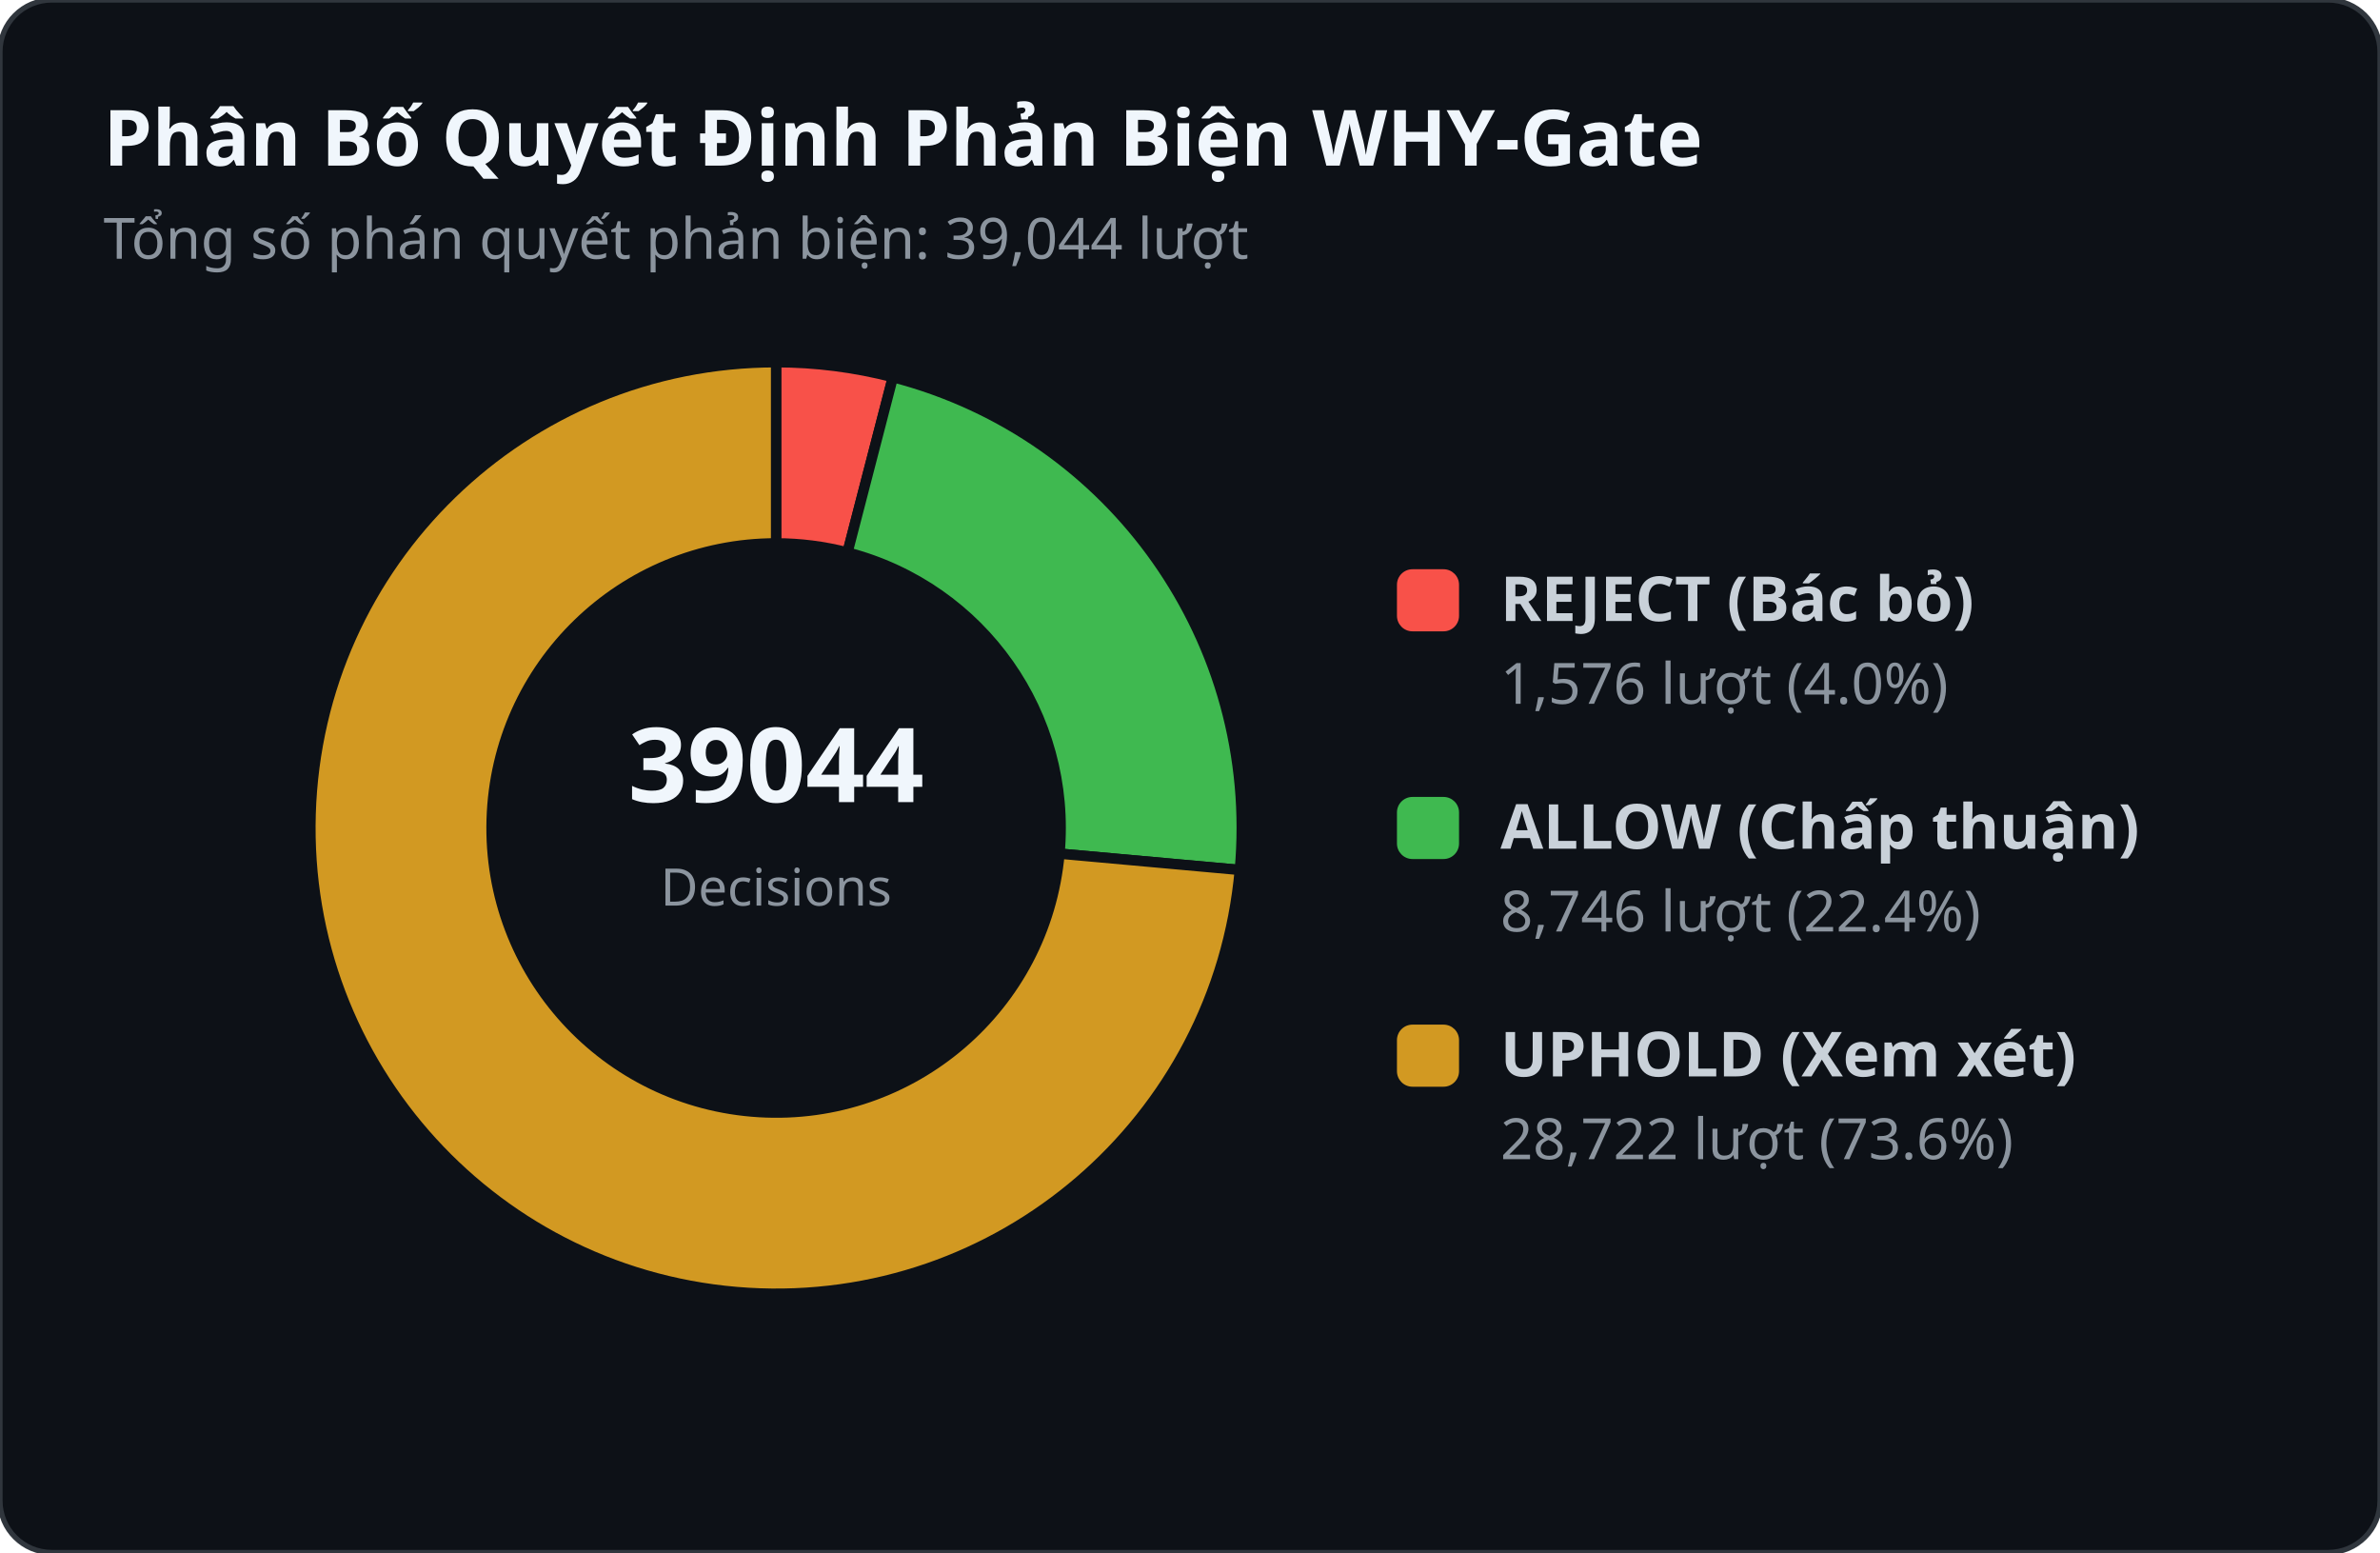
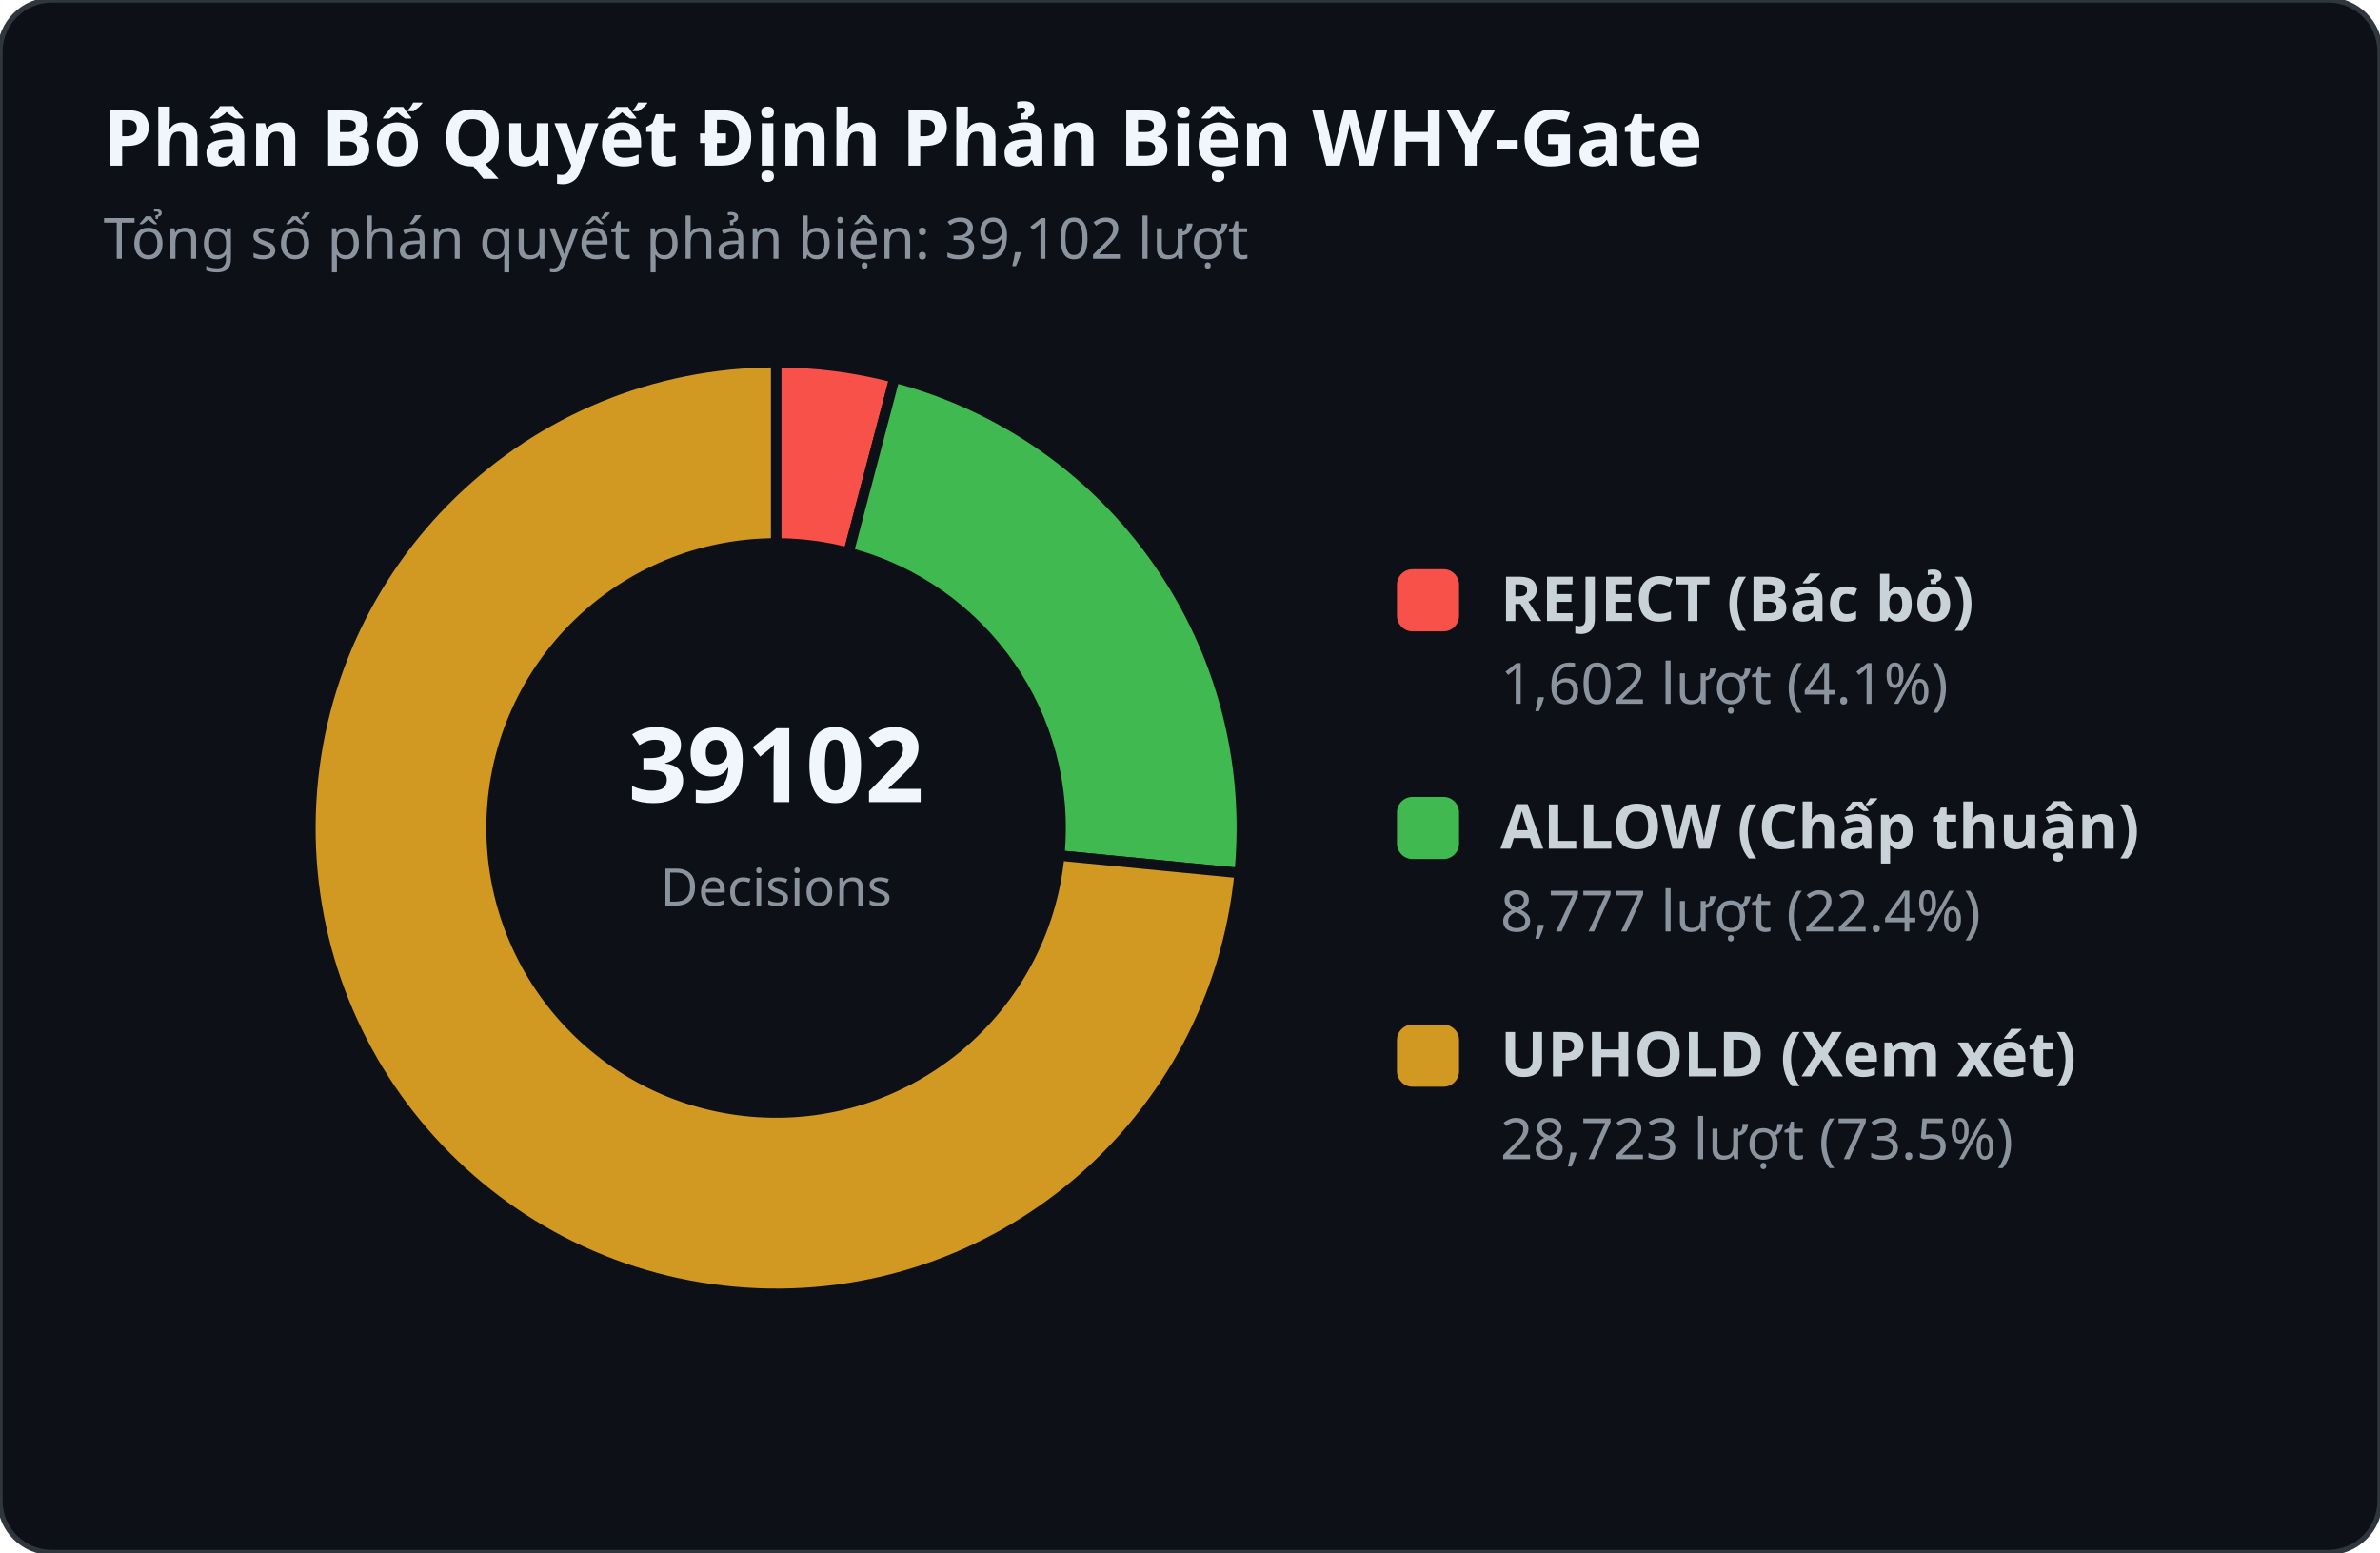
<svg xmlns="http://www.w3.org/2000/svg" width="460" height="300" viewBox="0 0 460 300">
  <rect width="460" height="300" rx="10" fill="#0d1117" stroke="#30363d" stroke-width="1" />
  <text x="20" y="32" font-family="sans-serif" font-size="15" font-weight="600" fill="#f0f6fc">Phân Bố Quyết Định Phản Biện WHY-Gate</text>
-   <text x="20" y="50" font-family="sans-serif" font-size="11" fill="#8b949e">Tổng số phán quyết phản biện: 39,044 lượt</text>
+   <text x="20" y="50" font-family="sans-serif" font-size="11" fill="#8b949e">Tổng số phán quyết phản biện: 39,102 lượt</text>
  <circle cx="150" cy="160" r="90" fill="none" stroke="#30363d" stroke-width="1" />
-   <path d="M 150.00 70.00 A 90 90 0 0 1 172.58 72.88 L 163.80 106.76 A 55 55 0 0 0 150.00 105.00 Z" fill="#f85149" stroke="#0d1117" stroke-width="2" />
-   <path d="M 172.58 72.88 A 90 90 0 0 1 239.63 168.11 L 204.78 164.96 A 55 55 0 0 0 163.80 106.76 Z" fill="#3fb950" stroke="#0d1117" stroke-width="2" />
-   <path d="M 239.63 168.11 A 90 90 0 1 1 150.00 70.00 L 150.00 105.00 A 55 55 0 1 0 204.78 164.96 Z" fill="#d29922" stroke="#0d1117" stroke-width="2" />
-   <text x="150" y="155" text-anchor="middle" font-family="sans-serif" font-size="20" font-weight="700" fill="#f0f6fc">39044</text>
+   <path d="M 150.00 70.00 A 90 90 0 0 1 172.91 72.97 L 164.00 106.81 A 55 55 0 0 0 150.00 105.00 Z" fill="#f85149" stroke="#0d1117" stroke-width="2" />
+   <path d="M 172.91 72.97 A 90 90 0 0 1 239.58 168.71 L 204.74 165.33 A 55 55 0 0 0 164.00 106.81 Z" fill="#3fb950" stroke="#0d1117" stroke-width="2" />
+   <path d="M 239.58 168.71 A 90 90 0 1 1 150.00 70.00 L 150.00 105.00 A 55 55 0 1 0 204.74 165.33 Z" fill="#d29922" stroke="#0d1117" stroke-width="2" />
+   <text x="150" y="155" text-anchor="middle" font-family="sans-serif" font-size="20" font-weight="700" fill="#f0f6fc">39102</text>
  <text x="150" y="175" text-anchor="middle" font-family="sans-serif" font-size="10" fill="#8b949e">Decisions</text>
  <rect x="270" y="110" width="12" height="12" rx="3" fill="#f85149" />
  <text x="290" y="120" font-family="sans-serif" font-size="12" font-weight="600" fill="#c9d1d9">REJECT (Bác bỏ)</text>
-   <text x="290" y="136" font-family="sans-serif" font-size="11" fill="#8b949e">1,576 lượt (4.0%)</text>
+   <text x="290" y="136" font-family="sans-serif" font-size="11" fill="#8b949e">1,602 lượt (4.1%)</text>
  <rect x="270" y="154" width="12" height="12" rx="3" fill="#3fb950" />
  <text x="290" y="164" font-family="sans-serif" font-size="12" font-weight="600" fill="#c9d1d9">ALLOW (Chấp thuận)</text>
-   <text x="290" y="180" font-family="sans-serif" font-size="11" fill="#8b949e">8,746 lượt (22.4%)</text>
+   <text x="290" y="180" font-family="sans-serif" font-size="11" fill="#8b949e">8,777 lượt (22.4%)</text>
  <rect x="270" y="198" width="12" height="12" rx="3" fill="#d29922" />
  <text x="290" y="208" font-family="sans-serif" font-size="12" font-weight="600" fill="#c9d1d9">UPHOLD (Xem xét)</text>
-   <text x="290" y="224" font-family="sans-serif" font-size="11" fill="#8b949e">28,722 lượt (73.6%)</text>
+   <text x="290" y="224" font-family="sans-serif" font-size="11" fill="#8b949e">28,723 lượt (73.5%)</text>
</svg>
